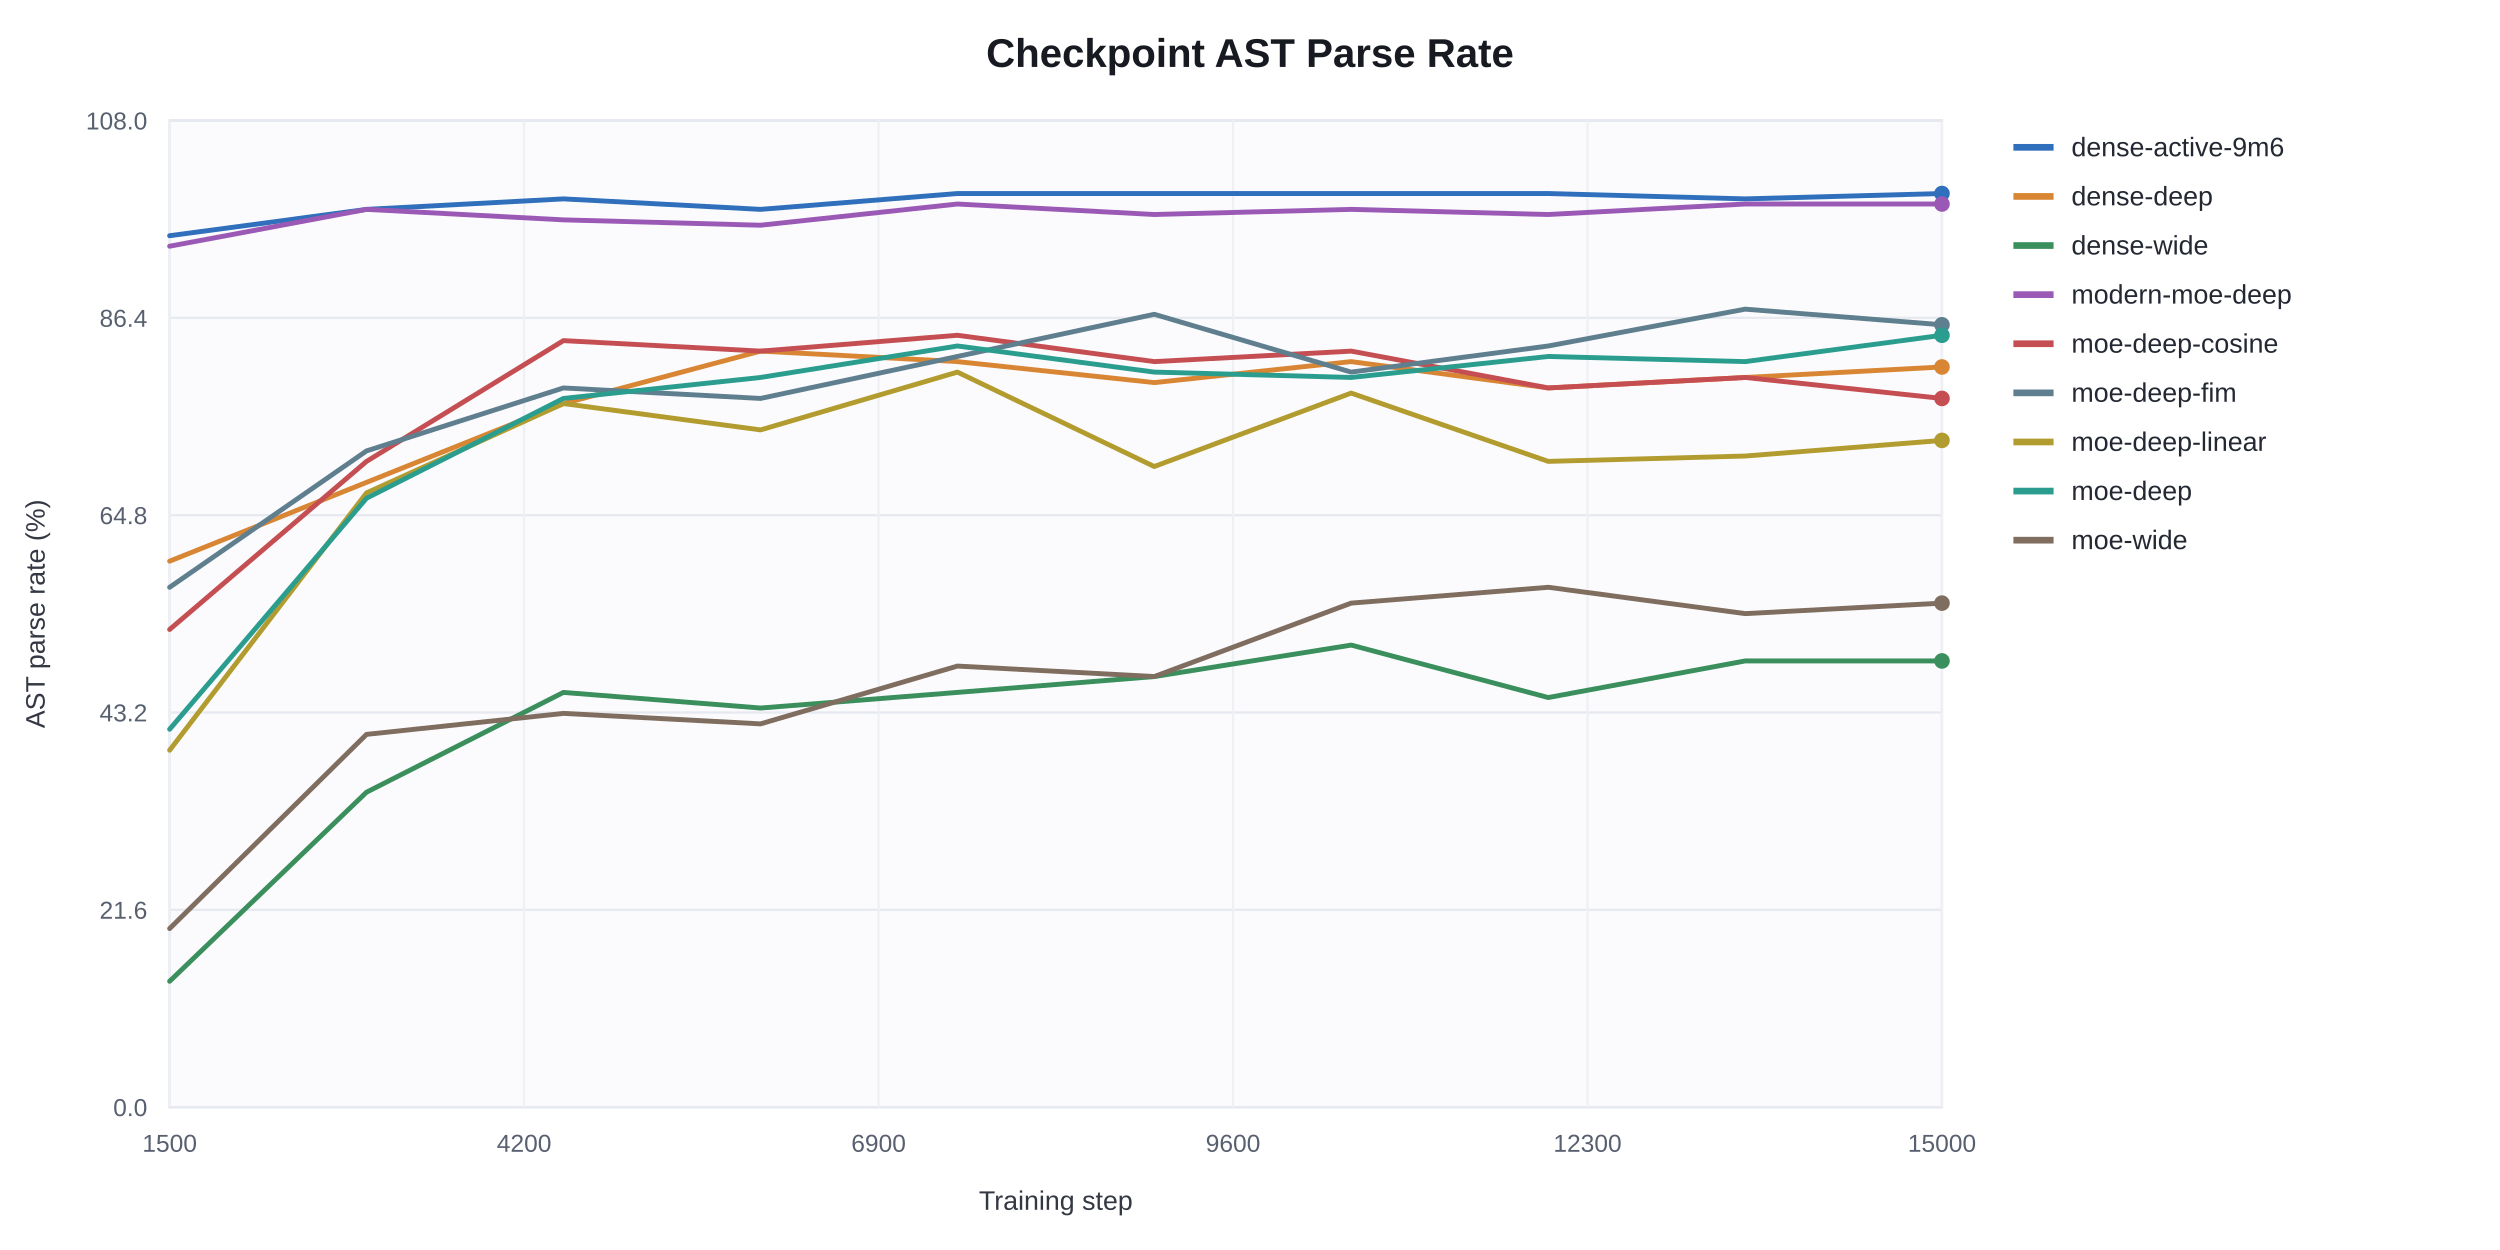
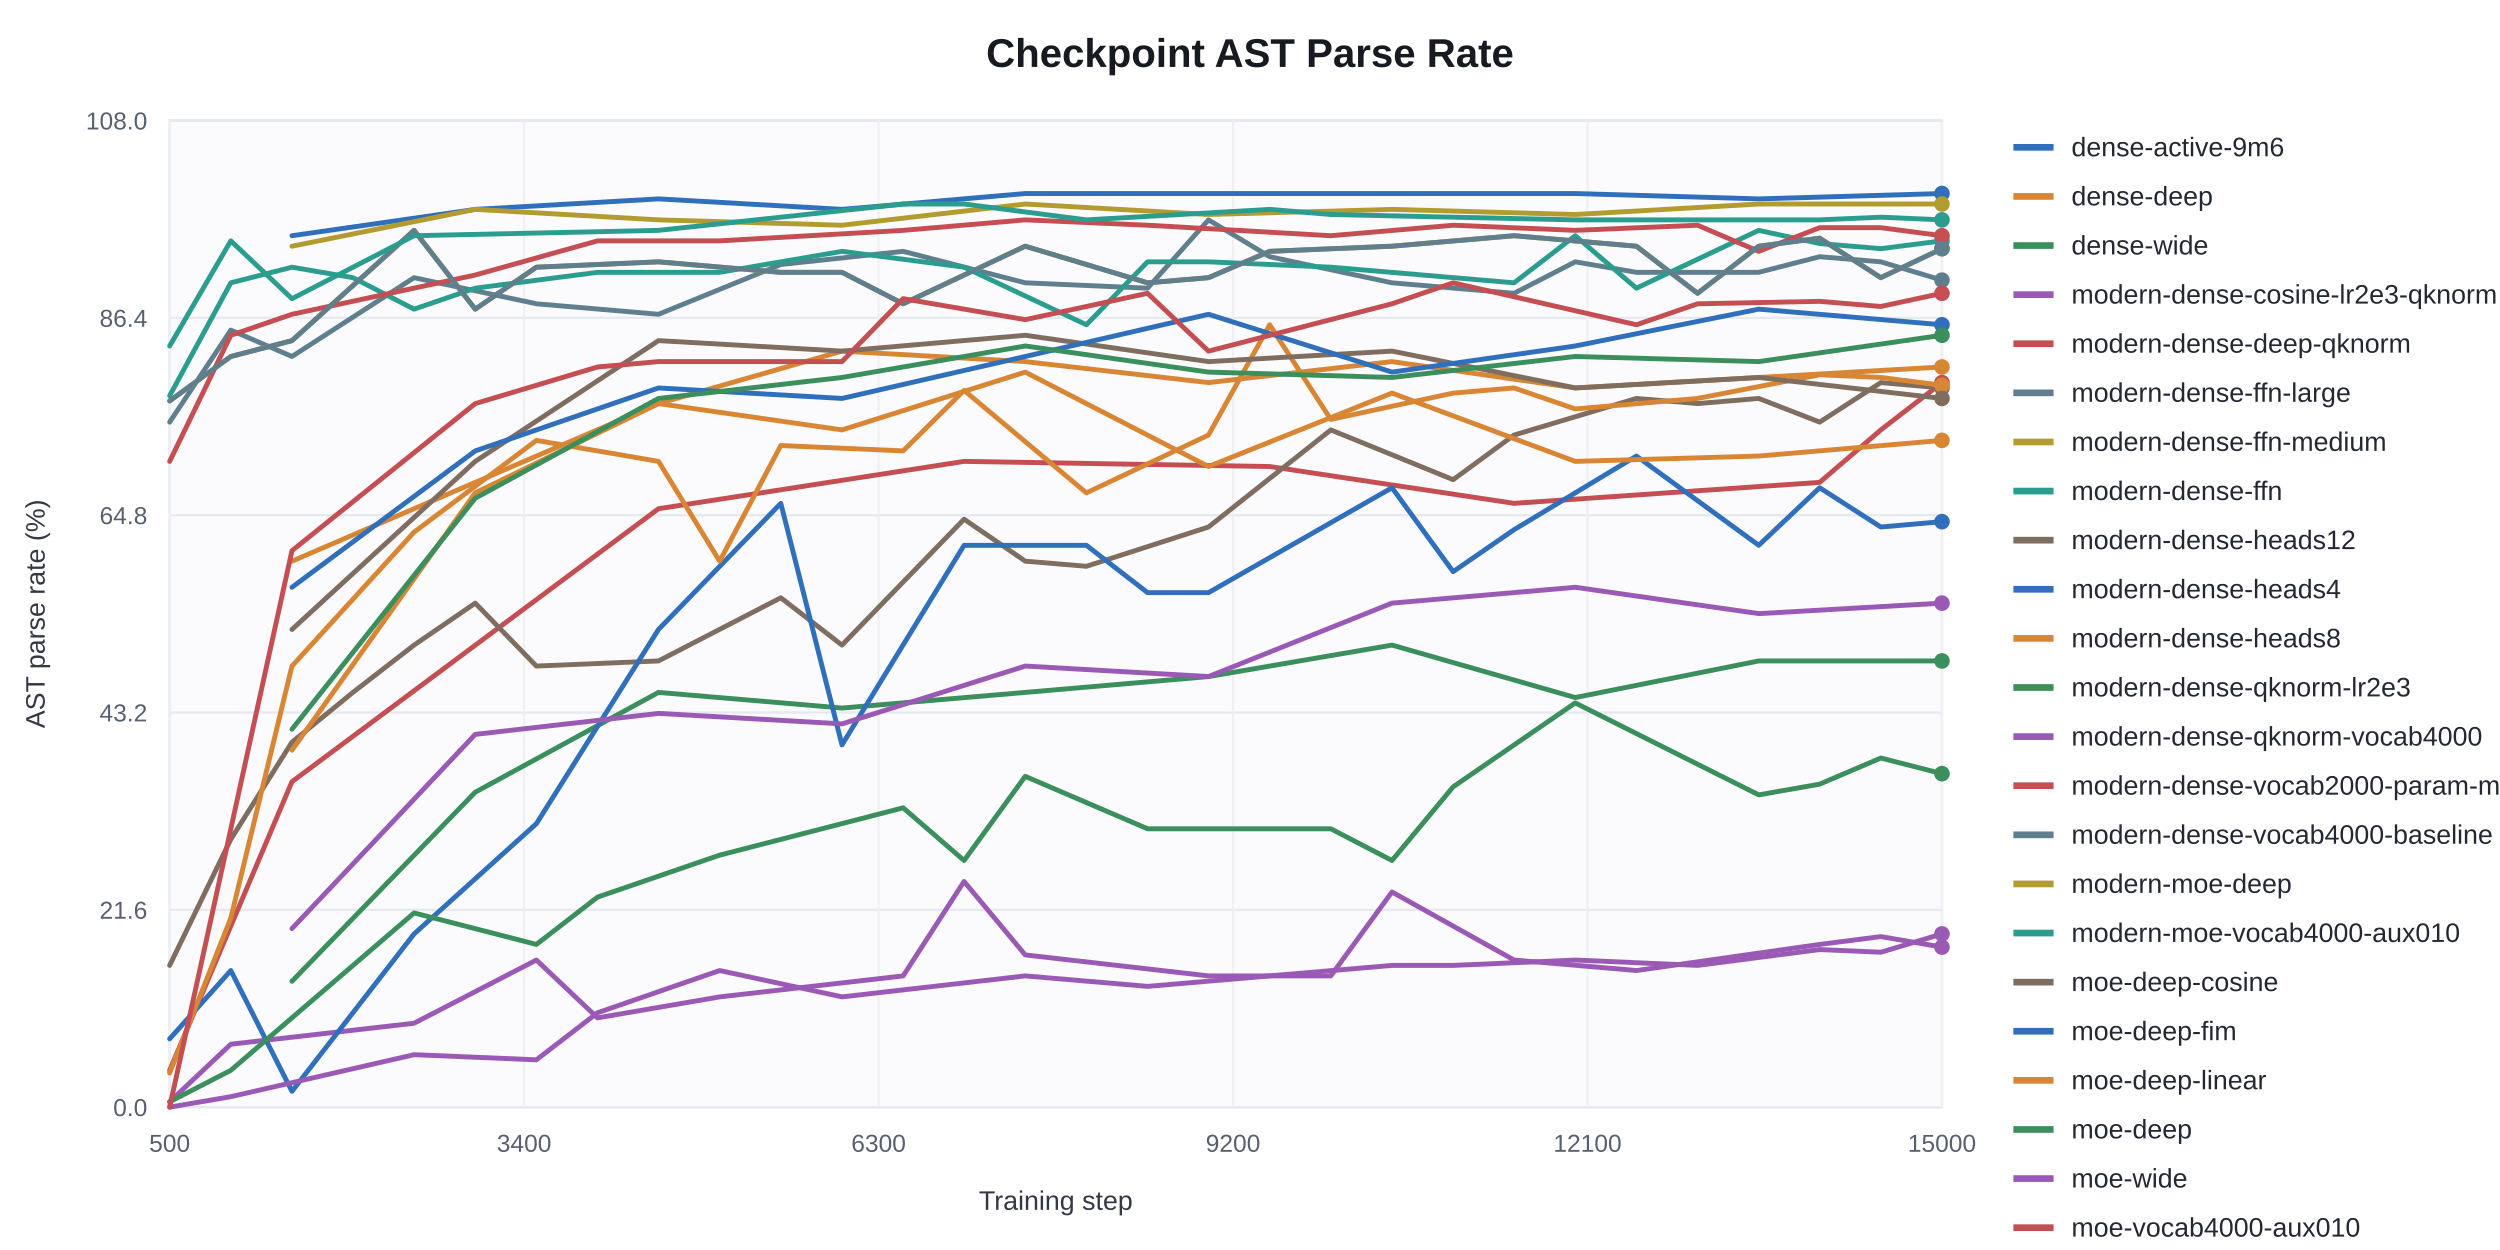
<svg xmlns="http://www.w3.org/2000/svg" width="1120" height="560" viewBox="0 0 1120 560" role="img">
  <style>
.title { font: 700 18px Arial, sans-serif; fill: #171a20; }
.axis-label { font: 12px Arial, sans-serif; fill: #333843; }
.tick { font: 11px Arial, sans-serif; fill: #586070; }
.legend { font: 12px Arial, sans-serif; fill: #232832; }
.point-label { font: 10px Arial, sans-serif; fill: #20242c; }
.x-label { font: 10px Arial, sans-serif; fill: #20242c; }
</style>
  <rect x="0" y="0" width="1120" height="560" fill="#ffffff" />
  <text x="560.0" y="30" text-anchor="middle" class="title">Checkpoint AST Parse Rate</text>
  <rect x="76" y="54" width="794" height="442" fill="#fbfbfd" stroke="#d5d9e2" />
  <text x="473.0" y="542" text-anchor="middle" class="axis-label">Training step</text>
  <text x="20" y="275.0" text-anchor="middle" class="axis-label" transform="rotate(-90 20 275.0)">AST parse rate (%)</text>
  <line x1="76" y1="496.0" x2="870" y2="496.0" stroke="#e6e9ef" stroke-width="1" />
  <text x="66" y="500.0" text-anchor="end" class="tick">0.0</text>
  <line x1="76" y1="407.6" x2="870" y2="407.6" stroke="#e6e9ef" stroke-width="1" />
  <text x="66" y="411.6" text-anchor="end" class="tick">21.6</text>
  <line x1="76" y1="319.2" x2="870" y2="319.2" stroke="#e6e9ef" stroke-width="1" />
  <text x="66" y="323.2" text-anchor="end" class="tick">43.2</text>
  <line x1="76" y1="230.8" x2="870" y2="230.8" stroke="#e6e9ef" stroke-width="1" />
  <text x="66" y="234.8" text-anchor="end" class="tick">64.8</text>
  <line x1="76" y1="142.4" x2="870" y2="142.4" stroke="#e6e9ef" stroke-width="1" />
  <text x="66" y="146.4" text-anchor="end" class="tick">86.4</text>
  <line x1="76" y1="54.0" x2="870" y2="54.0" stroke="#e6e9ef" stroke-width="1" />
  <text x="66" y="58.0" text-anchor="end" class="tick">108.0</text>
  <line x1="76.0" y1="54" x2="76.0" y2="496" stroke="#eef0f4" stroke-width="1" />
-   <text x="76.0" y="516" text-anchor="middle" class="tick">1500</text>
+   <text x="76.0" y="516" text-anchor="middle" class="tick">500</text>
  <line x1="234.8" y1="54" x2="234.8" y2="496" stroke="#eef0f4" stroke-width="1" />
-   <text x="234.8" y="516" text-anchor="middle" class="tick">4200</text>
+   <text x="234.8" y="516" text-anchor="middle" class="tick">3400</text>
  <line x1="393.6" y1="54" x2="393.6" y2="496" stroke="#eef0f4" stroke-width="1" />
-   <text x="393.6" y="516" text-anchor="middle" class="tick">6900</text>
+   <text x="393.6" y="516" text-anchor="middle" class="tick">6300</text>
  <line x1="552.4" y1="54" x2="552.4" y2="496" stroke="#eef0f4" stroke-width="1" />
-   <text x="552.4" y="516" text-anchor="middle" class="tick">9600</text>
+   <text x="552.4" y="516" text-anchor="middle" class="tick">9200</text>
  <line x1="711.2" y1="54" x2="711.2" y2="496" stroke="#eef0f4" stroke-width="1" />
-   <text x="711.2" y="516" text-anchor="middle" class="tick">12300</text>
+   <text x="711.2" y="516" text-anchor="middle" class="tick">12100</text>
  <line x1="870.0" y1="54" x2="870.0" y2="496" stroke="#eef0f4" stroke-width="1" />
  <text x="870.0" y="516" text-anchor="middle" class="tick">15000</text>
-   <polyline points="76.0,105.6 164.2,93.8 252.4,89.1 340.7,93.8 428.9,86.7 517.1,86.7 605.3,86.7 693.6,86.7 781.8,89.1 870.0,86.7" fill="none" stroke="#2f6fbb" stroke-width="2.2" stroke-linejoin="round" stroke-linecap="round" />
+   <polyline points="130.8,105.6 212.9,93.8 295.0,89.1 377.2,93.8 459.3,86.7 541.4,86.7 623.6,86.7 705.7,86.7 787.9,89.1 870.0,86.7" fill="none" stroke="#2f6fbb" stroke-width="2.2" stroke-linejoin="round" stroke-linecap="round" />
  <circle cx="870.0" cy="86.7" r="3.5" fill="#2f6fbb" />
  <line x1="902" y1="66" x2="920" y2="66" stroke="#2f6fbb" stroke-width="3" />
  <text x="928" y="70" class="legend">dense-active-9m6</text>
-   <polyline points="76.0,251.4 164.2,216.1 252.4,180.8 340.7,157.3 428.9,162.0 517.1,171.4 605.3,162.0 693.6,173.8 781.8,169.1 870.0,164.4" fill="none" stroke="#d98634" stroke-width="2.2" stroke-linejoin="round" stroke-linecap="round" />
+   <polyline points="130.8,251.4 212.9,216.1 295.0,180.8 377.2,157.3 459.3,162.0 541.4,171.4 623.6,162.0 705.7,173.8 787.9,169.1 870.0,164.4" fill="none" stroke="#d98634" stroke-width="2.2" stroke-linejoin="round" stroke-linecap="round" />
  <circle cx="870.0" cy="164.4" r="3.5" fill="#d98634" />
  <line x1="902" y1="88" x2="920" y2="88" stroke="#d98634" stroke-width="3" />
  <text x="928" y="92" class="legend">dense-deep</text>
-   <polyline points="76.0,439.6 164.2,354.9 252.4,310.2 340.7,317.2 428.9,310.2 517.1,303.1 605.3,289.0 693.6,312.5 781.8,296.1 870.0,296.1" fill="none" stroke="#3a8f5c" stroke-width="2.2" stroke-linejoin="round" stroke-linecap="round" />
+   <polyline points="130.8,439.6 212.9,354.9 295.0,310.2 377.2,317.2 459.3,310.2 541.4,303.1 623.6,289.0 705.7,312.5 787.9,296.1 870.0,296.1" fill="none" stroke="#3a8f5c" stroke-width="2.2" stroke-linejoin="round" stroke-linecap="round" />
  <circle cx="870.0" cy="296.1" r="3.5" fill="#3a8f5c" />
  <line x1="902" y1="110" x2="920" y2="110" stroke="#3a8f5c" stroke-width="3" />
  <text x="928" y="114" class="legend">dense-wide</text>
-   <polyline points="76.0,110.3 164.2,93.8 252.4,98.5 340.7,100.9 428.9,91.4 517.1,96.1 605.3,93.8 693.6,96.1 781.8,91.4 870.0,91.4" fill="none" stroke="#9b59b6" stroke-width="2.2" stroke-linejoin="round" stroke-linecap="round" />
-   <circle cx="870.0" cy="91.4" r="3.5" fill="#9b59b6" />
+   <polyline points="76.0,493.6 103.4,467.8 185.5,458.4 240.3,430.1 267.7,456.0 322.4,446.6 404.6,437.2 431.9,394.9 459.3,427.8 541.4,437.2 596.2,437.2 623.6,399.6 678.3,430.1 733.1,434.8 815.2,423.1 842.6,419.6 870.0,424.3" fill="none" stroke="#9b59b6" stroke-width="2.2" stroke-linejoin="round" stroke-linecap="round" />
+   <circle cx="870.0" cy="424.3" r="3.5" fill="#9b59b6" />
  <line x1="902" y1="132" x2="920" y2="132" stroke="#9b59b6" stroke-width="3" />
-   <text x="928" y="136" class="legend">modern-moe-deep</text>
-   <polyline points="76.0,282.0 164.2,206.7 252.4,152.6 340.7,157.3 428.9,150.2 517.1,162.0 605.3,157.3 693.6,173.8 781.8,169.1 870.0,178.5" fill="none" stroke="#c44e52" stroke-width="2.2" stroke-linejoin="round" stroke-linecap="round" />
-   <circle cx="870.0" cy="178.5" r="3.5" fill="#c44e52" />
+   <text x="928" y="136" class="legend">modern-dense-cosine-lr2e3-qknorm</text>
+   <polyline points="76.0,479.5 130.8,350.2 295.0,227.9 431.9,206.7 568.8,209.0 678.3,225.5 815.2,216.1 842.6,192.6 870.0,171.4" fill="none" stroke="#c44e52" stroke-width="2.2" stroke-linejoin="round" stroke-linecap="round" />
+   <circle cx="870.0" cy="171.4" r="3.5" fill="#c44e52" />
  <line x1="902" y1="154" x2="920" y2="154" stroke="#c44e52" stroke-width="3" />
-   <text x="928" y="158" class="legend">moe-deep-cosine</text>
-   <polyline points="76.0,263.1 164.2,202.0 252.4,173.8 340.7,178.5 428.9,159.7 517.1,140.8 605.3,166.7 693.6,155.0 781.8,138.5 870.0,145.5" fill="none" stroke="#5f7f8f" stroke-width="2.2" stroke-linejoin="round" stroke-linecap="round" />
-   <circle cx="870.0" cy="145.5" r="3.5" fill="#5f7f8f" />
+   <text x="928" y="158" class="legend">modern-dense-deep-qknorm</text>
+   <polyline points="76.0,189.1 103.4,147.9 130.8,159.7 185.5,124.4 240.3,136.1 295.0,140.8 349.8,118.5 404.6,112.6 459.3,126.7 514.1,129.1 541.4,98.5 568.8,115.0 623.6,126.7 678.3,131.4 705.7,117.3 733.1,122.0 787.9,122.0 815.2,115.0 842.6,117.3 870.0,125.5" fill="none" stroke="#5f7f8f" stroke-width="2.2" stroke-linejoin="round" stroke-linecap="round" />
+   <circle cx="870.0" cy="125.5" r="3.5" fill="#5f7f8f" />
  <line x1="902" y1="176" x2="920" y2="176" stroke="#5f7f8f" stroke-width="3" />
-   <text x="928" y="180" class="legend">moe-deep-fim</text>
-   <polyline points="76.0,336.1 164.2,220.8 252.4,180.8 340.7,192.6 428.9,166.7 517.1,209.0 605.3,176.1 693.6,206.7 781.8,204.3 870.0,197.3" fill="none" stroke="#b39c2f" stroke-width="2.2" stroke-linejoin="round" stroke-linecap="round" />
-   <circle cx="870.0" cy="197.3" r="3.5" fill="#b39c2f" />
+   <text x="928" y="180" class="legend">modern-dense-ffn-large</text>
+   <polyline points="76.0,179.6 103.4,159.7 130.8,152.6 185.5,103.2 212.9,138.5 240.3,119.7 295.0,117.3 349.8,122.0 377.2,122.0 404.6,136.1 459.3,110.3 514.1,126.7 541.4,124.4 568.8,112.6 623.6,110.3 678.3,105.6 733.1,110.3 760.5,131.4 787.9,110.3 815.2,106.7 842.6,124.4 870.0,111.4" fill="none" stroke="#b39c2f" stroke-width="2.2" stroke-linejoin="round" stroke-linecap="round" />
+   <circle cx="870.0" cy="111.4" r="3.5" fill="#b39c2f" />
  <line x1="902" y1="198" x2="920" y2="198" stroke="#b39c2f" stroke-width="3" />
-   <text x="928" y="202" class="legend">moe-deep-linear</text>
-   <polyline points="76.0,326.7 164.2,223.2 252.4,178.5 340.7,169.1 428.9,155.0 517.1,166.7 605.3,169.1 693.6,159.7 781.8,162.0 870.0,150.2" fill="none" stroke="#2a9d8f" stroke-width="2.2" stroke-linejoin="round" stroke-linecap="round" />
-   <circle cx="870.0" cy="150.2" r="3.5" fill="#2a9d8f" />
+   <text x="928" y="202" class="legend">modern-dense-ffn-medium</text>
+   <polyline points="76.0,177.3 103.4,126.7 130.8,119.7 158.1,124.4 185.5,138.5 212.9,129.1 267.7,122.0 322.4,122.0 377.2,112.6 431.9,119.7 486.7,145.5 514.1,117.3 541.4,117.3 596.2,119.7 678.3,126.7 705.7,105.6 733.1,129.1 787.9,103.2 815.2,109.1 842.6,111.4 870.0,107.9" fill="none" stroke="#2a9d8f" stroke-width="2.2" stroke-linejoin="round" stroke-linecap="round" />
+   <circle cx="870.0" cy="107.9" r="3.5" fill="#2a9d8f" />
  <line x1="902" y1="220" x2="920" y2="220" stroke="#2a9d8f" stroke-width="3" />
-   <text x="928" y="224" class="legend">moe-deep</text>
-   <polyline points="76.0,416.0 164.2,329.0 252.4,319.6 340.7,324.3 428.9,298.4 517.1,303.1 605.3,270.2 693.6,263.1 781.8,274.9 870.0,270.2" fill="none" stroke="#7f6d5f" stroke-width="2.2" stroke-linejoin="round" stroke-linecap="round" />
-   <circle cx="870.0" cy="270.2" r="3.5" fill="#7f6d5f" />
+   <text x="928" y="224" class="legend">modern-dense-ffn</text>
+   <polyline points="76.0,432.5 103.4,376.0 130.8,332.5 158.1,310.2 185.5,289.0 212.9,270.2 240.3,298.4 295.0,296.1 349.8,267.8 377.2,289.0 431.9,232.6 459.3,251.4 486.7,253.7 541.4,236.1 596.2,192.6 651.0,214.9 678.3,194.9 733.1,178.5 760.5,180.8 787.9,178.5 815.2,189.1 842.6,171.4 870.0,173.8" fill="none" stroke="#7f6d5f" stroke-width="2.2" stroke-linejoin="round" stroke-linecap="round" />
+   <circle cx="870.0" cy="173.8" r="3.5" fill="#7f6d5f" />
  <line x1="902" y1="242" x2="920" y2="242" stroke="#7f6d5f" stroke-width="3" />
-   <text x="928" y="246" class="legend">moe-wide</text>
+   <text x="928" y="246" class="legend">modern-dense-heads12</text>
+   <polyline points="76.0,465.4 103.4,434.8 130.8,488.9 185.5,418.4 240.3,369.0 295.0,282.0 349.8,225.5 377.2,333.7 431.9,244.3 486.7,244.3 514.1,265.5 541.4,265.5 623.6,218.5 651.0,256.1 678.3,237.3 733.1,204.3 787.9,244.3 815.2,218.5 842.6,236.1 870.0,233.7" fill="none" stroke="#2f6fbb" stroke-width="2.2" stroke-linejoin="round" stroke-linecap="round" />
+   <circle cx="870.0" cy="233.7" r="3.5" fill="#2f6fbb" />
+   <line x1="902" y1="264" x2="920" y2="264" stroke="#2f6fbb" stroke-width="3" />
+   <text x="928" y="268" class="legend">modern-dense-heads4</text>
+   <polyline points="76.0,480.7 103.4,411.3 130.8,298.4 185.5,238.4 240.3,197.3 295.0,206.7 322.4,251.4 349.8,199.6 404.6,202.0 431.9,174.9 486.7,220.8 541.4,194.9 568.8,145.5 596.2,187.9 651.0,176.1 678.3,173.8 705.7,183.2 760.5,178.5 815.2,167.9 842.6,169.1 870.0,172.6" fill="none" stroke="#d98634" stroke-width="2.2" stroke-linejoin="round" stroke-linecap="round" />
+   <circle cx="870.0" cy="172.6" r="3.5" fill="#d98634" />
+   <line x1="902" y1="286" x2="920" y2="286" stroke="#d98634" stroke-width="3" />
+   <text x="928" y="290" class="legend">modern-dense-heads8</text>
+   <polyline points="76.0,493.6 103.4,479.5 185.5,409.0 240.3,423.1 267.7,401.9 322.4,383.1 404.6,361.9 431.9,385.5 459.3,347.8 514.1,371.3 596.2,371.3 623.6,385.5 651.0,352.5 705.7,314.9 787.9,356.1 815.2,351.3 842.6,339.6 870.0,346.6" fill="none" stroke="#3a8f5c" stroke-width="2.2" stroke-linejoin="round" stroke-linecap="round" />
+   <circle cx="870.0" cy="346.6" r="3.5" fill="#3a8f5c" />
+   <line x1="902" y1="308" x2="920" y2="308" stroke="#3a8f5c" stroke-width="3" />
+   <text x="928" y="312" class="legend">modern-dense-qknorm-lr2e3</text>
+   <polyline points="76.0,496.0 103.4,491.3 185.5,472.5 240.3,474.8 267.7,453.7 322.4,434.8 377.2,446.6 459.3,437.2 514.1,441.9 568.8,437.2 623.6,432.5 651.0,432.5 705.7,430.1 760.5,432.5 815.2,425.4 842.6,426.6 870.0,418.4" fill="none" stroke="#9b59b6" stroke-width="2.2" stroke-linejoin="round" stroke-linecap="round" />
+   <circle cx="870.0" cy="418.4" r="3.5" fill="#9b59b6" />
+   <line x1="902" y1="330" x2="920" y2="330" stroke="#9b59b6" stroke-width="3" />
+   <text x="928" y="334" class="legend">modern-dense-qknorm-vocab4000</text>
+   <polyline points="76.0,206.7 103.4,150.2 130.8,140.8 212.9,123.2 267.7,107.9 322.4,107.9 404.6,103.2 459.3,98.5 514.1,100.9 596.2,105.6 651.0,100.9 705.7,103.2 760.5,100.9 787.9,112.6 815.2,102.0 842.6,102.0 870.0,105.6" fill="none" stroke="#c44e52" stroke-width="2.2" stroke-linejoin="round" stroke-linecap="round" />
+   <circle cx="870.0" cy="105.6" r="3.5" fill="#c44e52" />
+   <line x1="902" y1="352" x2="920" y2="352" stroke="#c44e52" stroke-width="3" />
+   <text x="928" y="356" class="legend">modern-dense-vocab2000-param-match</text>
+   <polyline points="76.0,179.6 103.4,159.7 130.8,152.6 185.5,103.2 212.9,138.5 240.3,119.7 295.0,117.3 349.8,122.0 377.2,122.0 404.6,136.1 459.3,110.3 514.1,126.7 541.4,124.4 568.8,112.6 623.6,110.3 678.3,105.6 733.1,110.3 760.5,131.4 787.9,110.3 815.2,106.7 842.6,124.4 870.0,111.4" fill="none" stroke="#5f7f8f" stroke-width="2.2" stroke-linejoin="round" stroke-linecap="round" />
+   <circle cx="870.0" cy="111.4" r="3.5" fill="#5f7f8f" />
+   <line x1="902" y1="374" x2="920" y2="374" stroke="#5f7f8f" stroke-width="3" />
+   <text x="928" y="378" class="legend">modern-dense-vocab4000-baseline</text>
+   <polyline points="130.8,110.3 212.9,93.8 295.0,98.5 377.2,100.9 459.3,91.4 541.4,96.1 623.6,93.8 705.7,96.1 787.9,91.4 870.0,91.4" fill="none" stroke="#b39c2f" stroke-width="2.2" stroke-linejoin="round" stroke-linecap="round" />
+   <circle cx="870.0" cy="91.4" r="3.5" fill="#b39c2f" />
+   <line x1="902" y1="396" x2="920" y2="396" stroke="#b39c2f" stroke-width="3" />
+   <text x="928" y="400" class="legend">modern-moe-deep</text>
+   <polyline points="76.0,155.0 103.4,107.9 130.8,133.8 185.5,105.6 295.0,103.2 404.6,91.4 431.9,91.4 486.7,98.5 568.8,93.8 596.2,96.1 705.7,98.5 815.2,98.5 842.6,97.3 870.0,98.5" fill="none" stroke="#2a9d8f" stroke-width="2.2" stroke-linejoin="round" stroke-linecap="round" />
+   <circle cx="870.0" cy="98.5" r="3.5" fill="#2a9d8f" />
+   <line x1="902" y1="418" x2="920" y2="418" stroke="#2a9d8f" stroke-width="3" />
+   <text x="928" y="422" class="legend">modern-moe-vocab4000-aux010</text>
+   <polyline points="130.8,282.0 212.9,206.7 295.0,152.6 377.2,157.3 459.3,150.2 541.4,162.0 623.6,157.3 705.7,173.8 787.9,169.1 870.0,178.5" fill="none" stroke="#7f6d5f" stroke-width="2.2" stroke-linejoin="round" stroke-linecap="round" />
+   <circle cx="870.0" cy="178.5" r="3.5" fill="#7f6d5f" />
+   <line x1="902" y1="440" x2="920" y2="440" stroke="#7f6d5f" stroke-width="3" />
+   <text x="928" y="444" class="legend">moe-deep-cosine</text>
+   <polyline points="130.8,263.1 212.9,202.0 295.0,173.8 377.2,178.5 459.3,159.7 541.4,140.8 623.6,166.7 705.7,155.0 787.9,138.5 870.0,145.5" fill="none" stroke="#2f6fbb" stroke-width="2.2" stroke-linejoin="round" stroke-linecap="round" />
+   <circle cx="870.0" cy="145.5" r="3.5" fill="#2f6fbb" />
+   <line x1="902" y1="462" x2="920" y2="462" stroke="#2f6fbb" stroke-width="3" />
+   <text x="928" y="466" class="legend">moe-deep-fim</text>
+   <polyline points="130.8,336.1 212.9,220.8 295.0,180.8 377.2,192.6 459.3,166.7 541.4,209.0 623.6,176.1 705.7,206.7 787.9,204.3 870.0,197.3" fill="none" stroke="#d98634" stroke-width="2.2" stroke-linejoin="round" stroke-linecap="round" />
+   <circle cx="870.0" cy="197.3" r="3.5" fill="#d98634" />
+   <line x1="902" y1="484" x2="920" y2="484" stroke="#d98634" stroke-width="3" />
+   <text x="928" y="488" class="legend">moe-deep-linear</text>
+   <polyline points="130.8,326.7 212.9,223.2 295.0,178.5 377.2,169.1 459.3,155.0 541.4,166.7 623.6,169.1 705.7,159.7 787.9,162.0 870.0,150.2" fill="none" stroke="#3a8f5c" stroke-width="2.2" stroke-linejoin="round" stroke-linecap="round" />
+   <circle cx="870.0" cy="150.2" r="3.5" fill="#3a8f5c" />
+   <line x1="902" y1="506" x2="920" y2="506" stroke="#3a8f5c" stroke-width="3" />
+   <text x="928" y="510" class="legend">moe-deep</text>
+   <polyline points="130.8,416.0 212.9,329.0 295.0,319.6 377.2,324.3 459.3,298.4 541.4,303.1 623.6,270.2 705.7,263.1 787.9,274.9 870.0,270.2" fill="none" stroke="#9b59b6" stroke-width="2.2" stroke-linejoin="round" stroke-linecap="round" />
+   <circle cx="870.0" cy="270.2" r="3.5" fill="#9b59b6" />
+   <line x1="902" y1="528" x2="920" y2="528" stroke="#9b59b6" stroke-width="3" />
+   <text x="928" y="532" class="legend">moe-wide</text>
+   <polyline points="76.0,496.0 130.8,246.7 212.9,180.8 267.7,164.4 295.0,162.0 377.2,162.0 404.6,133.8 459.3,143.2 514.1,131.4 541.4,157.3 623.6,136.1 651.0,126.7 733.1,145.5 760.5,136.1 815.2,135.0 842.6,137.3 870.0,131.4" fill="none" stroke="#c44e52" stroke-width="2.2" stroke-linejoin="round" stroke-linecap="round" />
+   <circle cx="870.0" cy="131.4" r="3.5" fill="#c44e52" />
+   <line x1="902" y1="550" x2="920" y2="550" stroke="#c44e52" stroke-width="3" />
+   <text x="928" y="554" class="legend">moe-vocab4000-aux010</text>
</svg>
